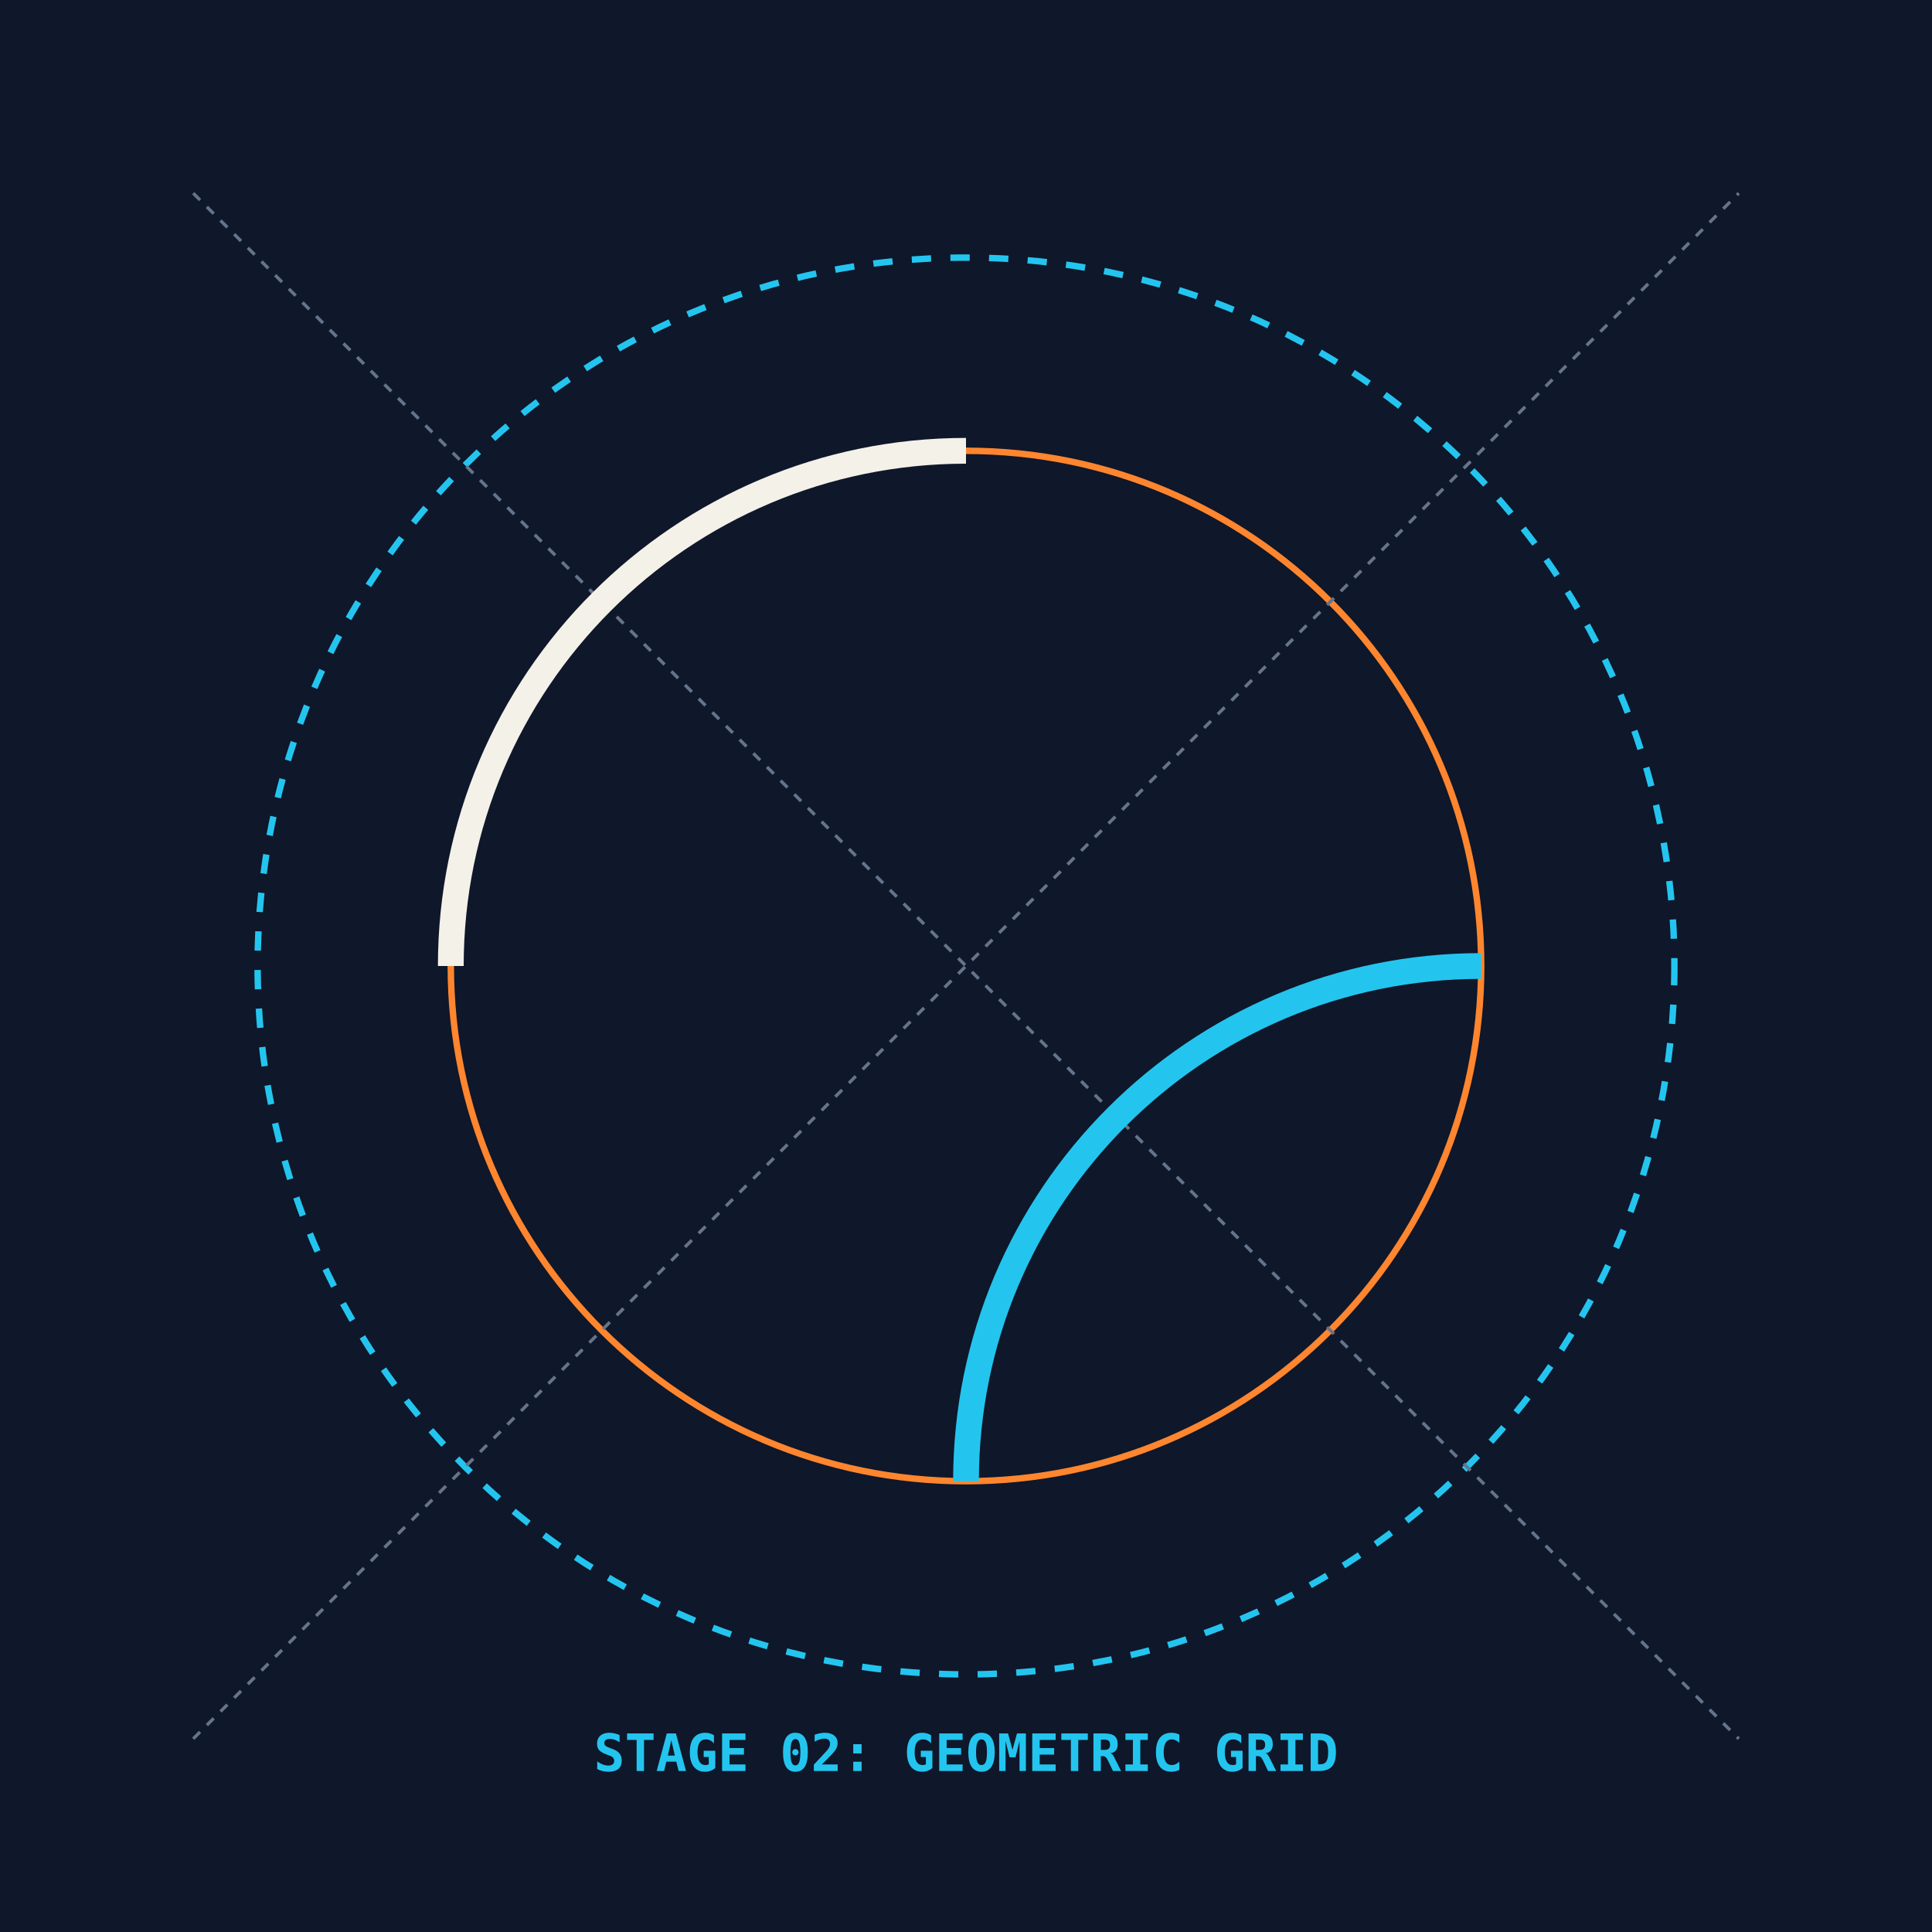
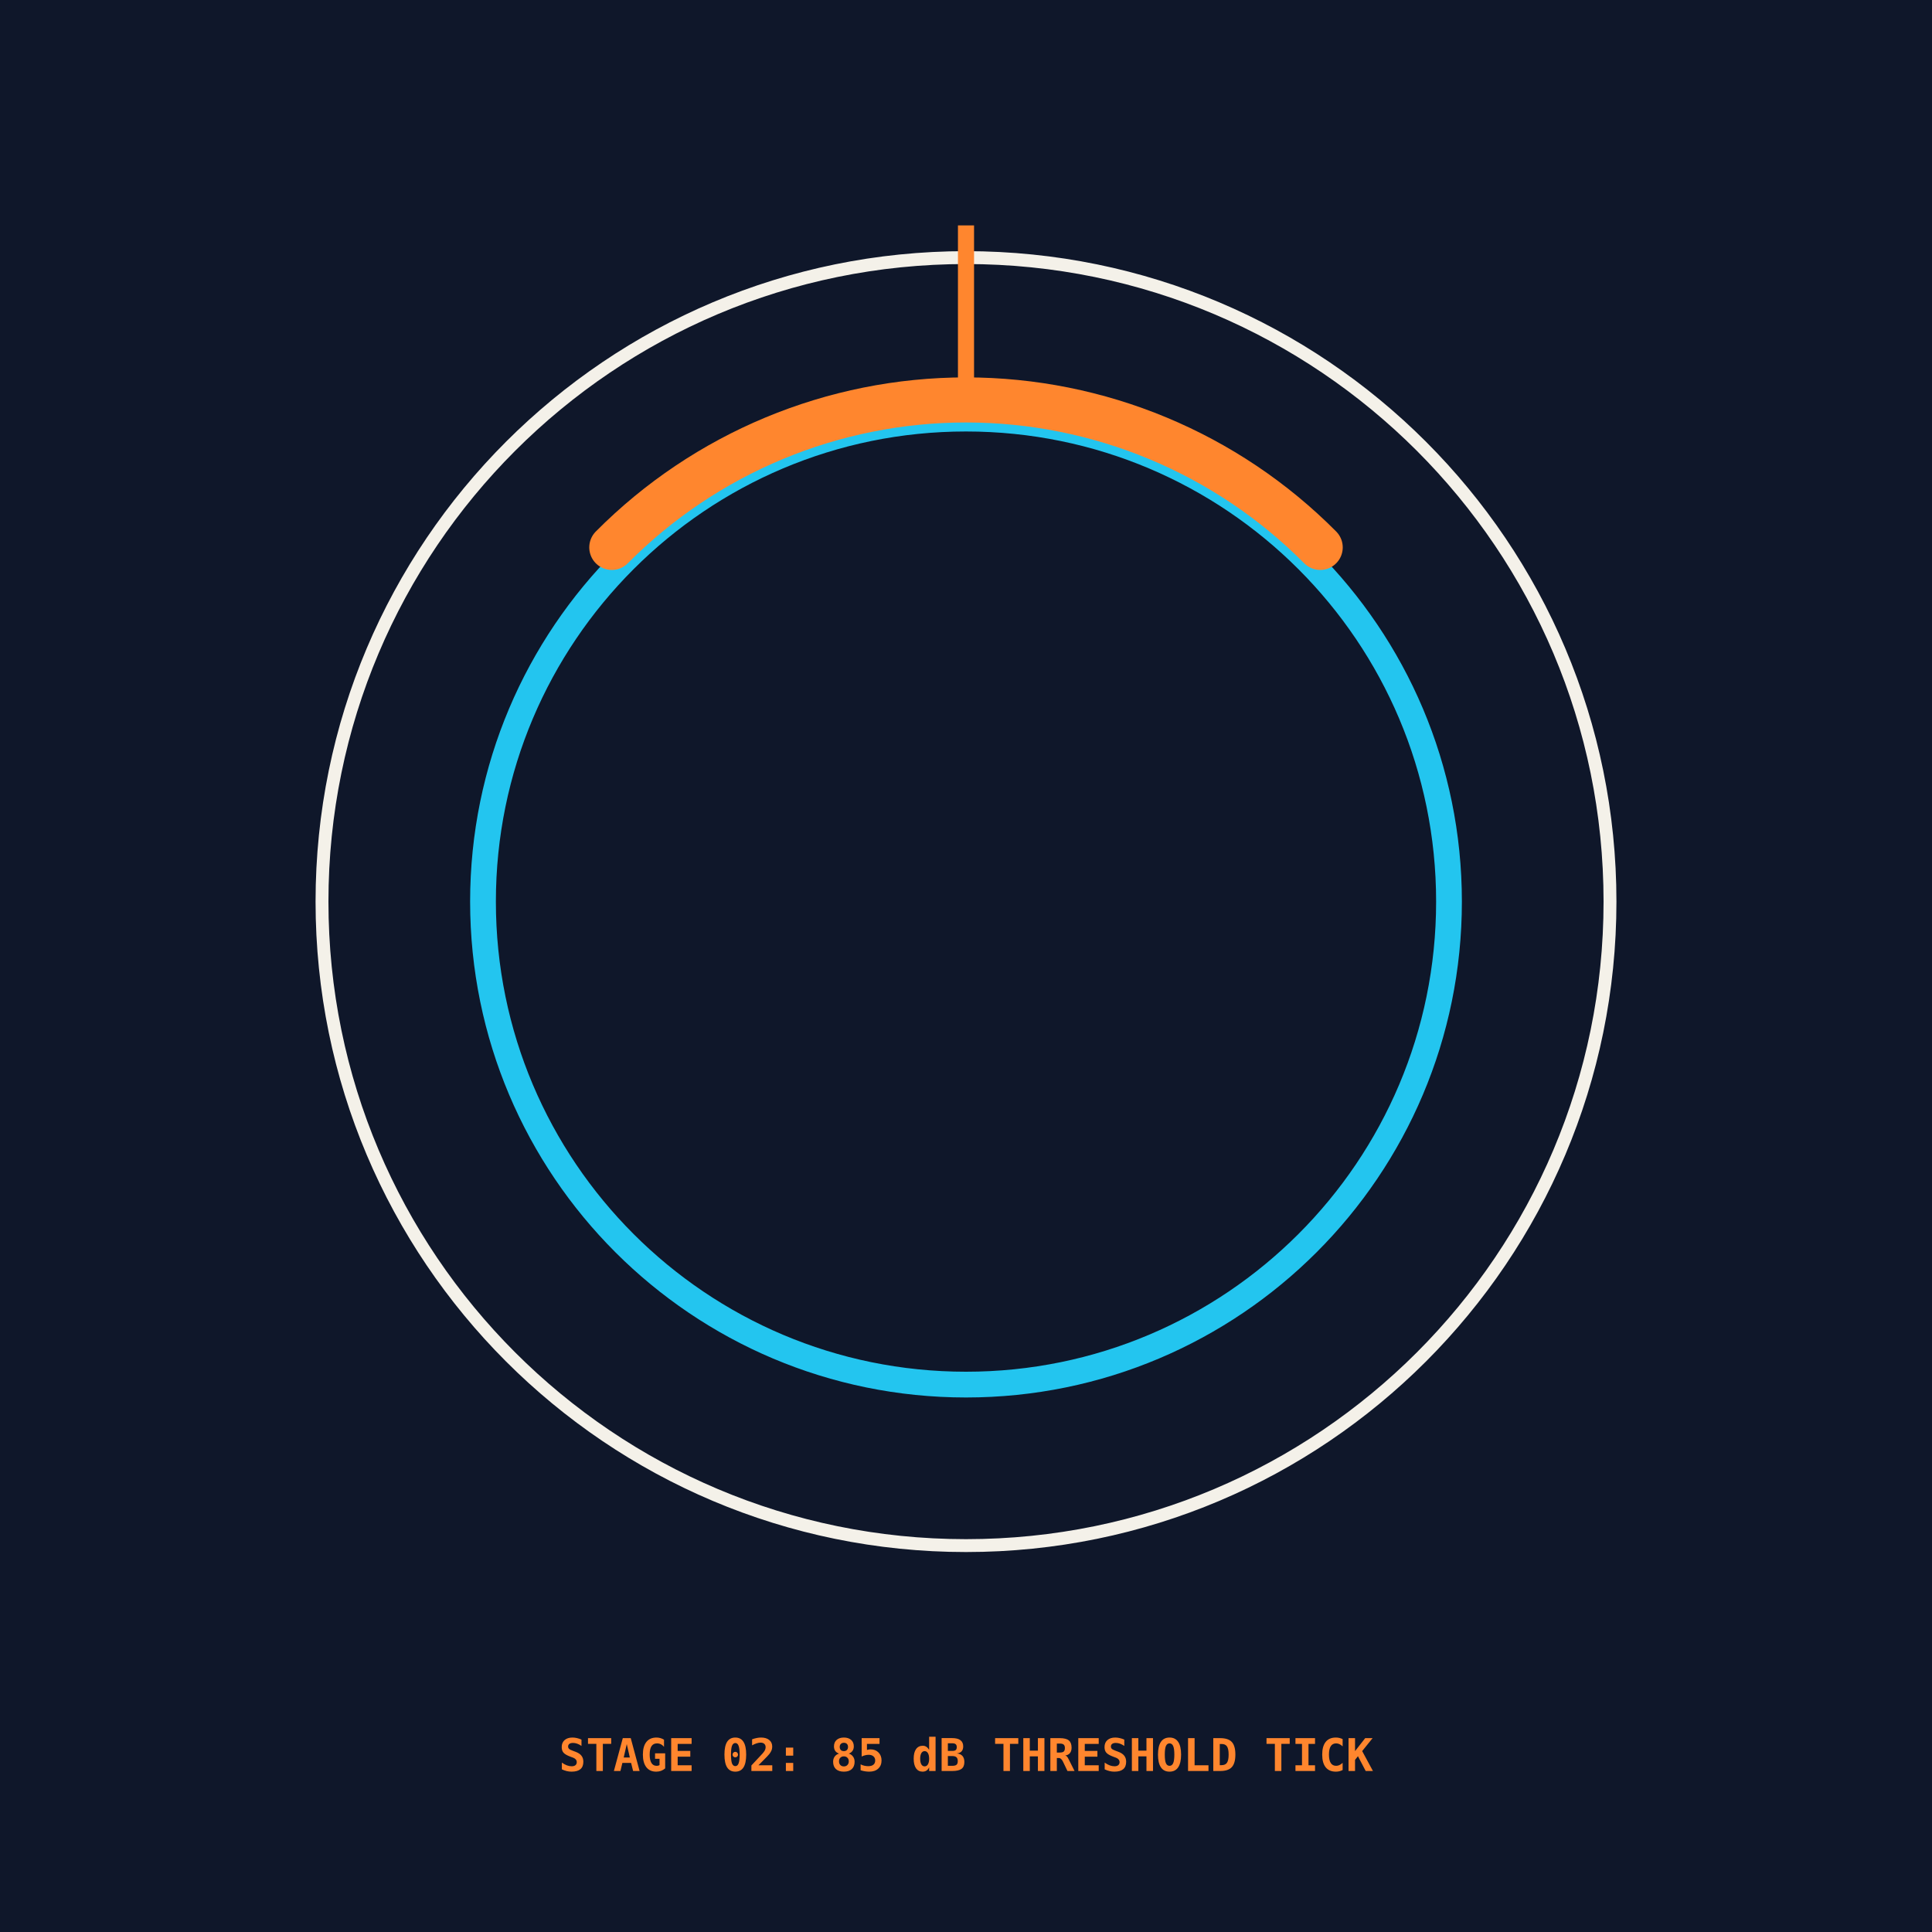
<svg xmlns="http://www.w3.org/2000/svg" viewBox="0 0 600 600" width="600" height="600">
  <rect width="600" height="600" fill="#0f172a" />
-   <g transform="translate(300, 300)">
-     <circle cx="0" cy="0" r="220" fill="none" stroke="#23C5EF" stroke-width="2" stroke-dasharray="6,6" />
-     <circle cx="0" cy="0" r="160" fill="none" stroke="#FF862E" stroke-width="2" />
-     <line x1="-240" y1="-240" x2="240" y2="240" stroke="#64748B" stroke-width="1" stroke-dasharray="3,3" />
-     <line x1="-240" y1="240" x2="240" y2="-240" stroke="#64748B" stroke-width="1" stroke-dasharray="3,3" />
-     <path d="M -160 0 A 160 160 0 0 1 0 -160" fill="none" stroke="#F4F1E9" stroke-width="8" />
-     <path d="M 0 160 A 160 160 0 0 1 160 0" fill="none" stroke="#23C5EF" stroke-width="8" />
+   <g transform="translate(300, 280)">
+     <circle cx="0" cy="0" r="200" fill="none" stroke="#F4F1E9" stroke-width="4" />
+     <circle cx="0" cy="0" r="150" fill="none" stroke="#23C5EF" stroke-width="8" />
+     <path d="M -110 -110 A 155 155 0 0 1 110 -110" fill="none" stroke="#FF862E" stroke-width="14" stroke-linecap="round" />
+     <line x1="0" y1="-150" x2="0" y2="-210" stroke="#FF862E" stroke-width="5" />
  </g>
-   <text x="300" y="550" fill="#23C5EF" font-family="monospace" font-size="16" font-weight="bold" text-anchor="middle">STAGE 02: GEOMETRIC GRID</text>
+   <text x="300" y="550" fill="#FF862E" font-family="monospace" font-size="14" font-weight="bold" text-anchor="middle">STAGE 02: 85 dB THRESHOLD TICK</text>
</svg>
